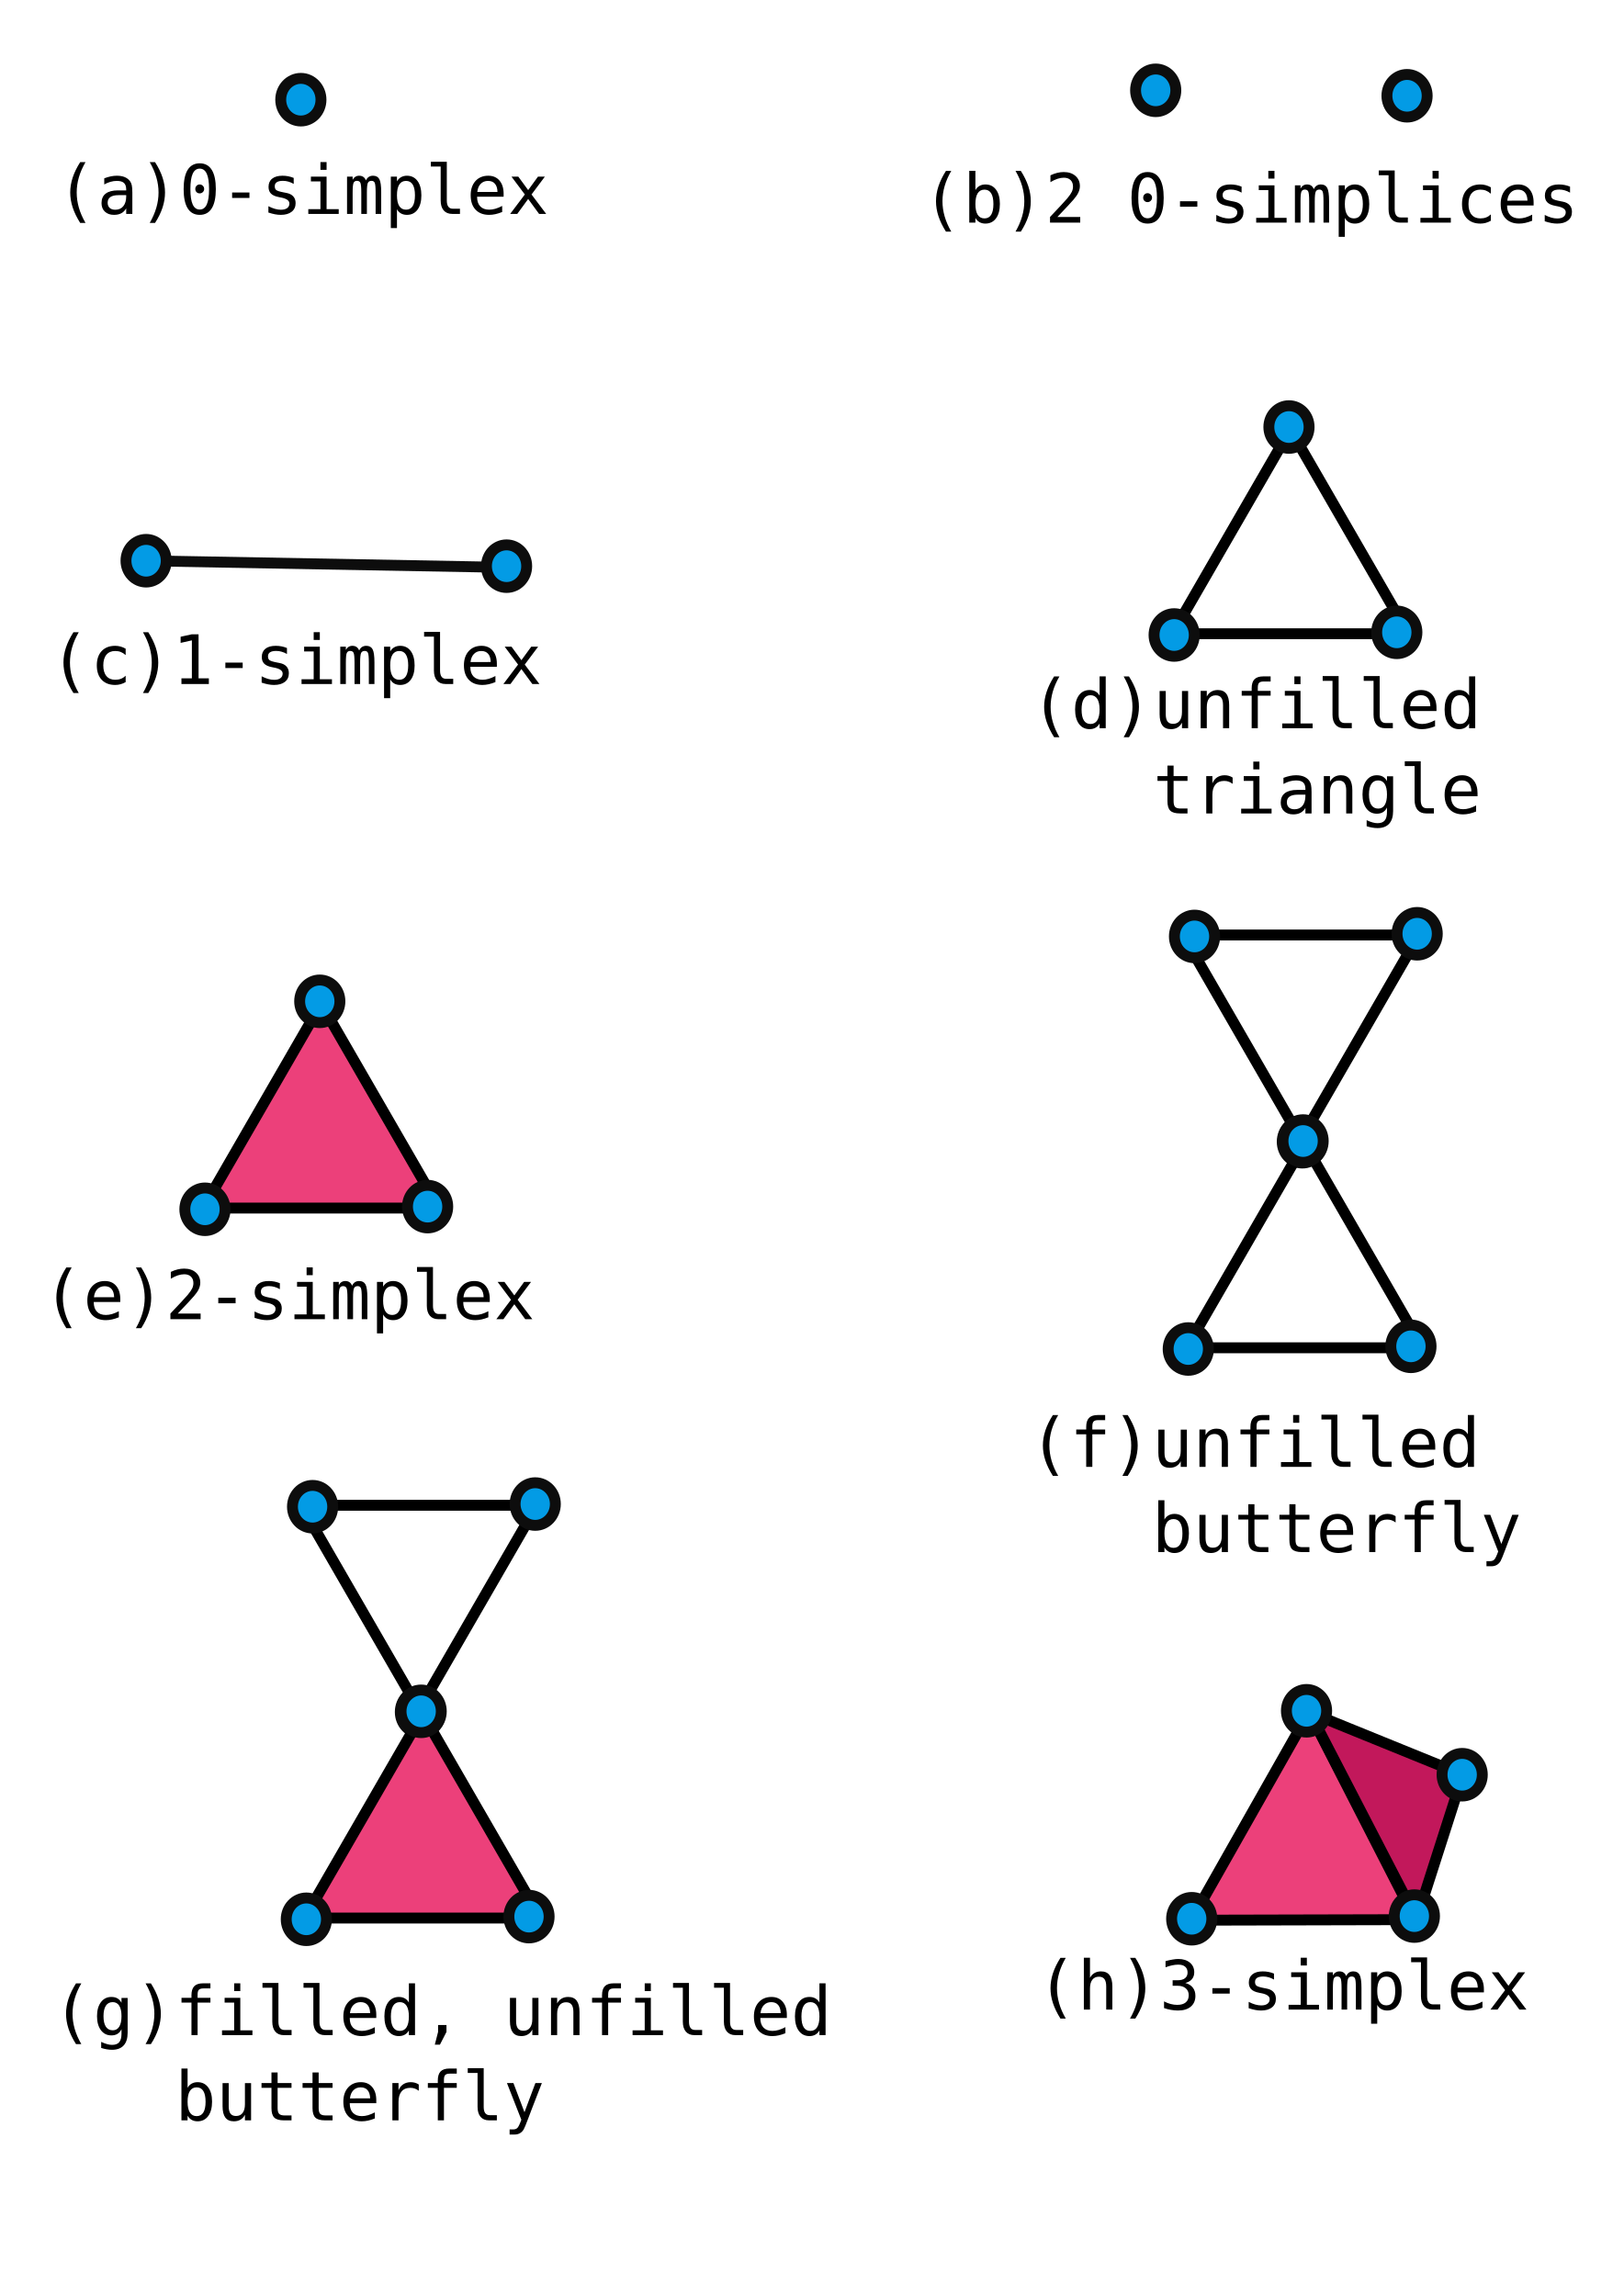
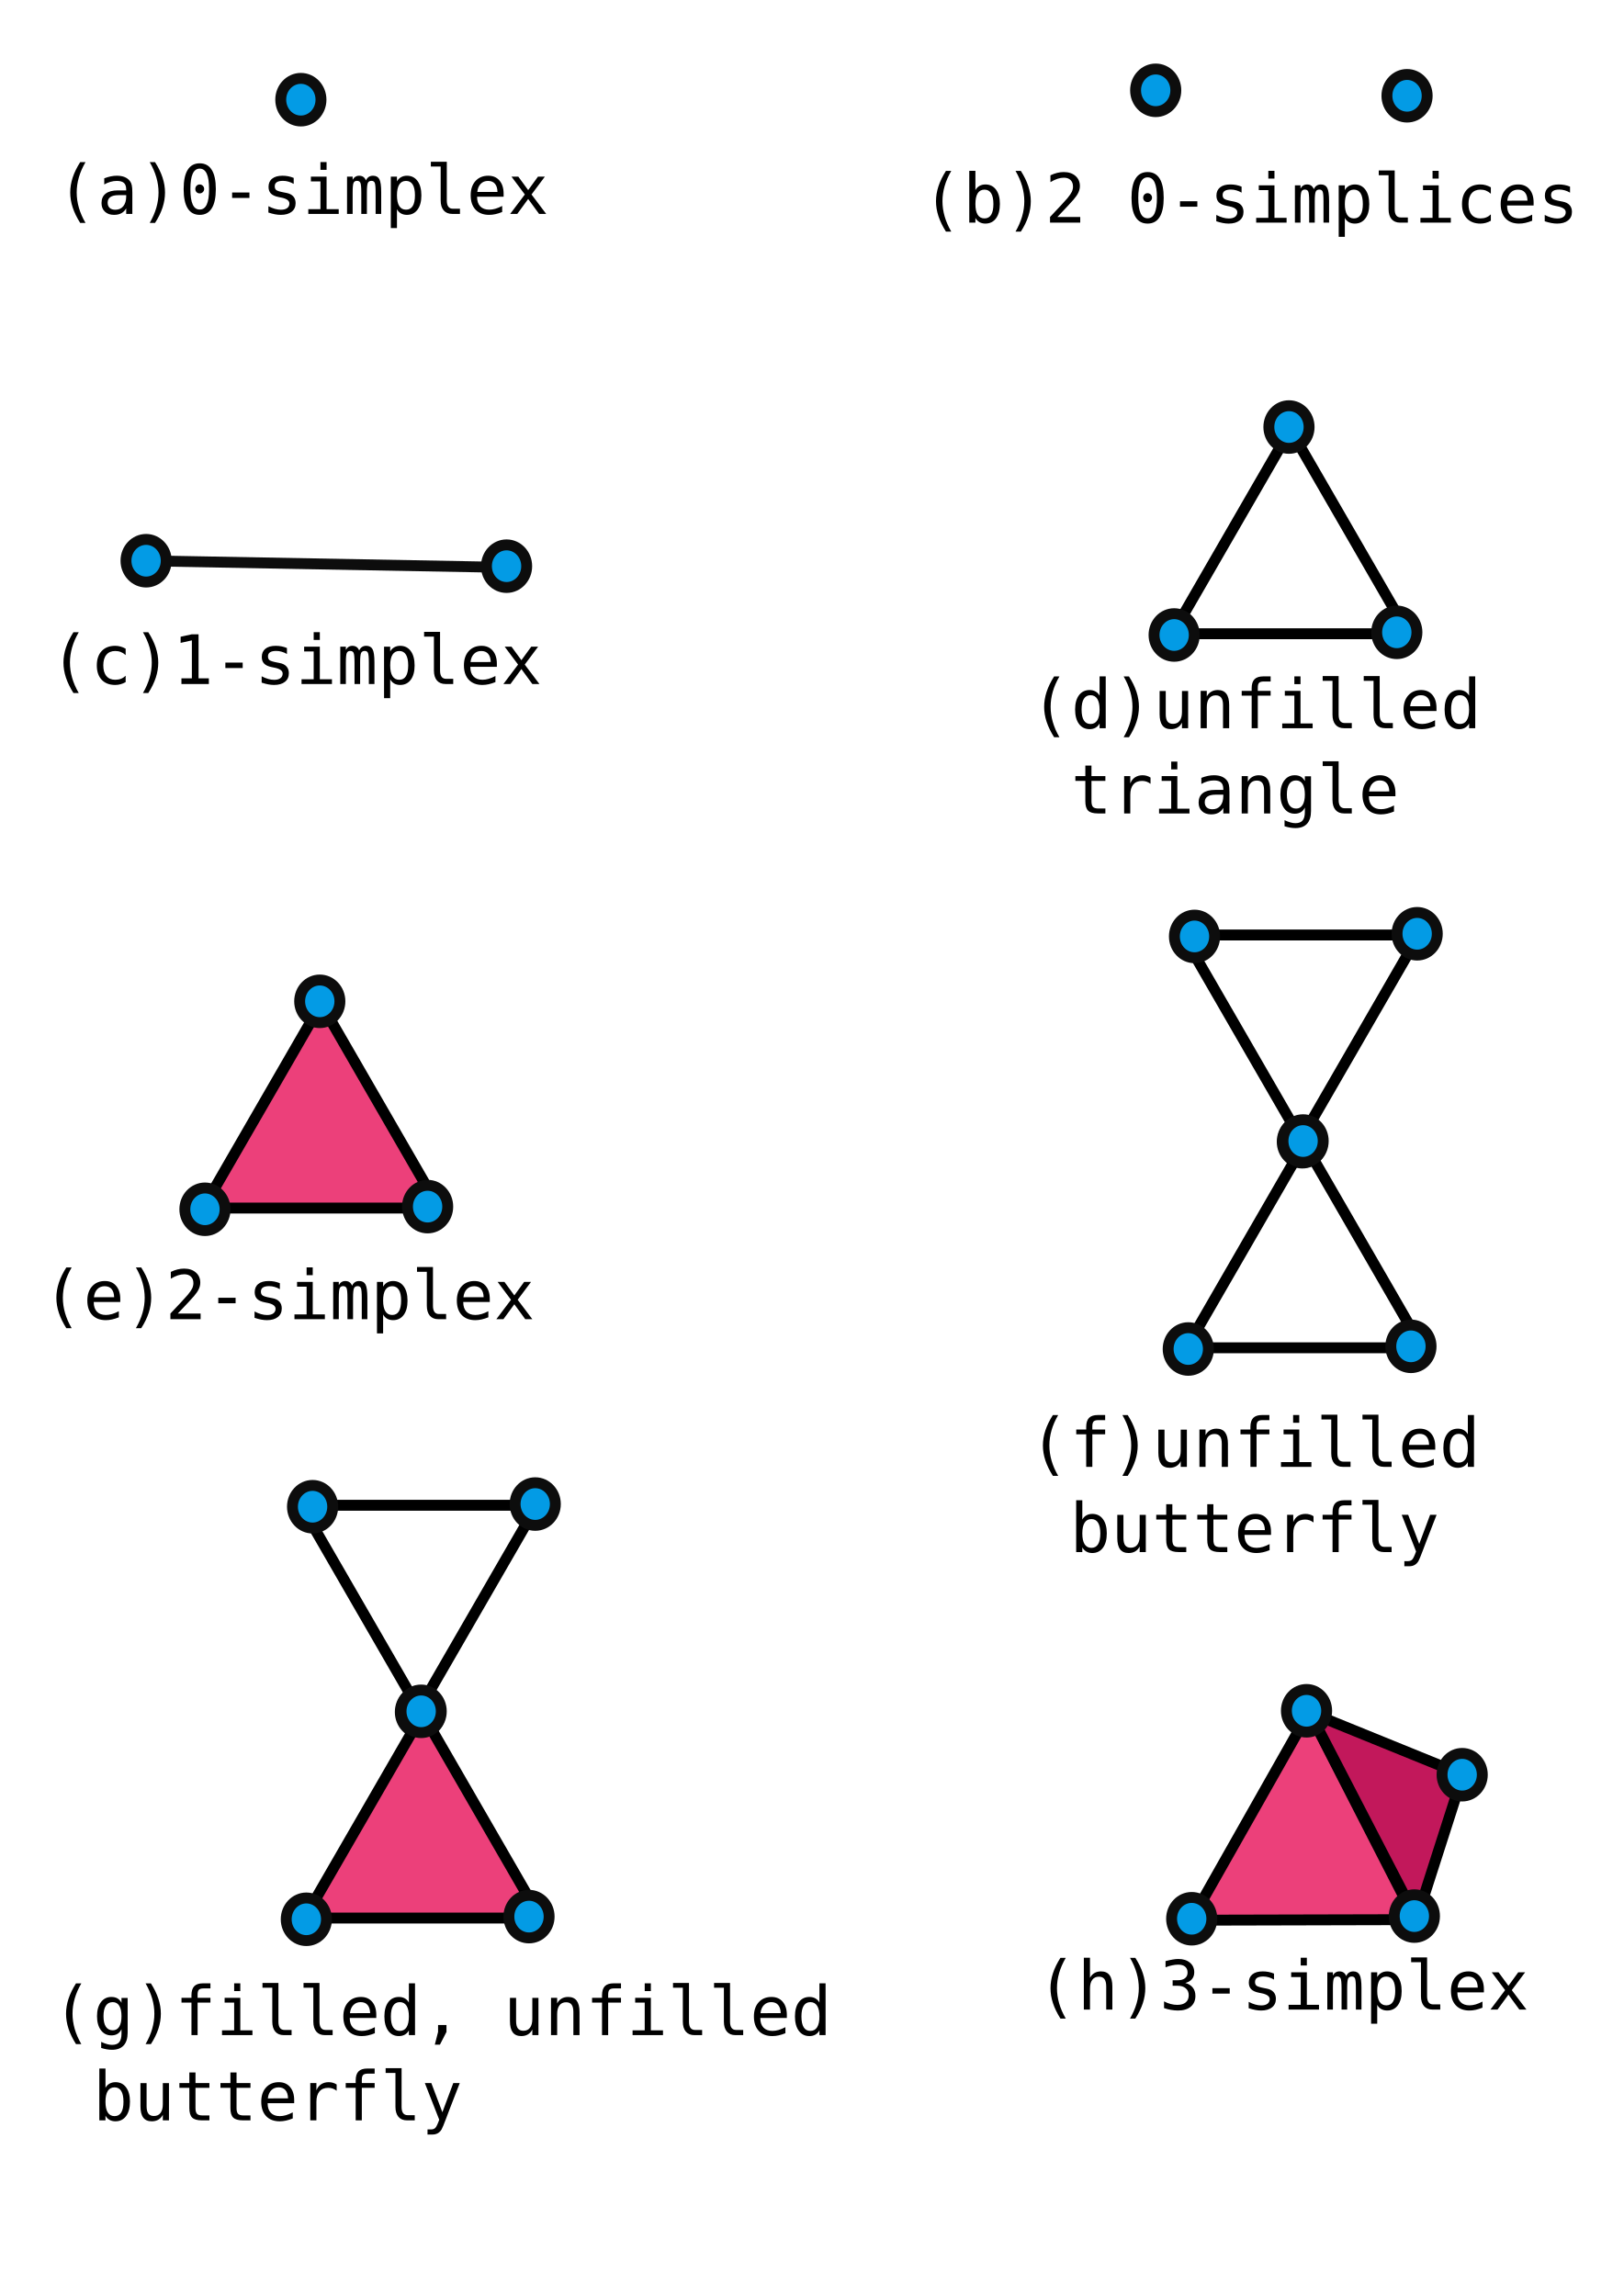
- <svg xmlns="http://www.w3.org/2000/svg" width="210mm" height="297mm" viewBox="0 0 744.094 1052.362" id="svg3336" version="1.1">
-   <defs id="defs3338" />
+ <svg xmlns="http://www.w3.org/2000/svg" id="svg3336" width="210mm" height="297mm" version="1.1" viewBox="0 0 744.094 1052.362">
  <g id="layer2">
    <g id="g3573" transform="translate(0,-40)">
      <path id="path3357" d="m 77.143,297.219 155.714,2.857" style="fill:none;fill-rule:evenodd;stroke:#0d0d0d;stroke-width:5;stroke-linecap:butt;stroke-linejoin:miter;stroke-miterlimit:4;stroke-dasharray:none;stroke-opacity:1" />
-       <ellipse ry="9.765" rx="9.222" cy="297.005" cx="66.958" id="path4159" style="fill:#039be5;fill-opacity:1;stroke:#0d0d0d;stroke-width:5;stroke-miterlimit:4;stroke-dasharray:none;stroke-opacity:1" />
-       <ellipse ry="9.765" rx="9.222" cy="299.505" cx="232.143" id="path4159-3" style="fill:#039be5;fill-opacity:1;stroke:#0d0d0d;stroke-width:5;stroke-miterlimit:4;stroke-dasharray:none;stroke-opacity:1" />
+       <ellipse id="path4159" cx="66.958" cy="297.005" rx="9.222" ry="9.765" style="fill:#039be5;fill-opacity:1;stroke:#0d0d0d;stroke-width:5;stroke-miterlimit:4;stroke-dasharray:none;stroke-opacity:1" />
+       <ellipse id="path4159-3" cx="232.143" cy="299.505" rx="9.222" ry="9.765" style="fill:#039be5;fill-opacity:1;stroke:#0d0d0d;stroke-width:5;stroke-miterlimit:4;stroke-dasharray:none;stroke-opacity:1" />
    </g>
    <ellipse style="fill:#039be5;fill-opacity:1;stroke:#0d0d0d;stroke-width:5;stroke-miterlimit:4;stroke-dasharray:none;stroke-opacity:1" id="path4159-3-6" cx="137.874" cy="45.689" rx="9.222" ry="9.765" />
    <g id="g4589" transform="translate(8,-12)">
-       <path id="path4233" d="m 528.057,304.597 55.274,-95.738 54.055,93.625 -110.339,0" style="fill:none;fill-rule:evenodd;stroke:#000000;stroke-width:5;stroke-linecap:butt;stroke-linejoin:miter;stroke-miterlimit:4;stroke-dasharray:none;stroke-opacity:1" />
-       <ellipse ry="9.765" rx="9.222" cy="301.823" cx="632.115" id="path4159-3-3" style="fill:#039be5;fill-opacity:1;stroke:#0d0d0d;stroke-width:5;stroke-miterlimit:4;stroke-dasharray:none;stroke-opacity:1" />
-       <ellipse ry="9.765" rx="9.222" cy="303.047" cx="530.082" id="path4159-5" style="fill:#039be5;fill-opacity:1;stroke:#0d0d0d;stroke-width:5;stroke-miterlimit:4;stroke-dasharray:none;stroke-opacity:1" />
-       <ellipse ry="9.765" rx="9.222" cy="207.726" cx="582.698" id="path4159-5-5" style="fill:#039be5;fill-opacity:1;stroke:#0d0d0d;stroke-width:5;stroke-miterlimit:4;stroke-dasharray:none;stroke-opacity:1" />
+       <path id="path4233" d="m 528.057,304.597 55.274,-95.738 54.055,93.625 -110.339,0" style="fill:none;fill-rule:evenodd;stroke:#000;stroke-width:5;stroke-linecap:butt;stroke-linejoin:miter;stroke-miterlimit:4;stroke-dasharray:none;stroke-opacity:1" />
+       <ellipse id="path4159-3-3" cx="632.115" cy="301.823" rx="9.222" ry="9.765" style="fill:#039be5;fill-opacity:1;stroke:#0d0d0d;stroke-width:5;stroke-miterlimit:4;stroke-dasharray:none;stroke-opacity:1" />
+       <ellipse id="path4159-5" cx="530.082" cy="303.047" rx="9.222" ry="9.765" style="fill:#039be5;fill-opacity:1;stroke:#0d0d0d;stroke-width:5;stroke-miterlimit:4;stroke-dasharray:none;stroke-opacity:1" />
+       <ellipse id="path4159-5-5" cx="582.698" cy="207.726" rx="9.222" ry="9.765" style="fill:#039be5;fill-opacity:1;stroke:#0d0d0d;stroke-width:5;stroke-miterlimit:4;stroke-dasharray:none;stroke-opacity:1" />
    </g>
    <g id="g4556" transform="translate(26,-48)">
-       <path id="path4233-6" d="m 65.904,603.82 55.274,-95.738 54.055,93.625 -110.339,0" style="fill:#ec407a;fill-opacity:1;fill-rule:evenodd;stroke:#000000;stroke-width:5;stroke-linecap:butt;stroke-linejoin:miter;stroke-miterlimit:4;stroke-dasharray:none;stroke-opacity:1" />
-       <ellipse ry="9.765" rx="9.222" cy="601.046" cx="169.962" id="path4159-3-3-2" style="fill:#039be5;fill-opacity:1;stroke:#0d0d0d;stroke-width:5;stroke-miterlimit:4;stroke-dasharray:none;stroke-opacity:1" />
-       <ellipse ry="9.765" rx="9.222" cy="602.27" cx="67.929" id="path4159-5-9" style="fill:#039be5;fill-opacity:1;stroke:#0d0d0d;stroke-width:5;stroke-miterlimit:4;stroke-dasharray:none;stroke-opacity:1" />
-       <ellipse ry="9.765" rx="9.222" cy="506.949" cx="120.545" id="path4159-5-5-1" style="fill:#039be5;fill-opacity:1;stroke:#0d0d0d;stroke-width:5;stroke-miterlimit:4;stroke-dasharray:none;stroke-opacity:1" />
+       <path id="path4233-6" d="m 65.904,603.82 55.274,-95.738 54.055,93.625 -110.339,0" style="fill:#ec407a;fill-opacity:1;fill-rule:evenodd;stroke:#000;stroke-width:5;stroke-linecap:butt;stroke-linejoin:miter;stroke-miterlimit:4;stroke-dasharray:none;stroke-opacity:1" />
+       <ellipse id="path4159-3-3-2" cx="169.962" cy="601.046" rx="9.222" ry="9.765" style="fill:#039be5;fill-opacity:1;stroke:#0d0d0d;stroke-width:5;stroke-miterlimit:4;stroke-dasharray:none;stroke-opacity:1" />
+       <ellipse id="path4159-5-9" cx="67.929" cy="602.27" rx="9.222" ry="9.765" style="fill:#039be5;fill-opacity:1;stroke:#0d0d0d;stroke-width:5;stroke-miterlimit:4;stroke-dasharray:none;stroke-opacity:1" />
+       <ellipse id="path4159-5-5-1" cx="120.545" cy="506.949" rx="9.222" ry="9.765" style="fill:#039be5;fill-opacity:1;stroke:#0d0d0d;stroke-width:5;stroke-miterlimit:4;stroke-dasharray:none;stroke-opacity:1" />
    </g>
    <ellipse style="fill:#039be5;fill-opacity:1;stroke:#0d0d0d;stroke-width:5;stroke-miterlimit:4;stroke-dasharray:none;stroke-opacity:1" id="path4159-7" cx="529.622" cy="41.398" rx="9.222" ry="9.765" />
    <ellipse style="fill:#039be5;fill-opacity:1;stroke:#0d0d0d;stroke-width:5;stroke-miterlimit:4;stroke-dasharray:none;stroke-opacity:1" id="path4159-3-0" cx="644.807" cy="43.898" rx="9.222" ry="9.765" />
-     <text xml:space="preserve" style="font-style:normal;font-weight:normal;font-size:40px;line-height:125%;font-family:sans-serif;letter-spacing:0px;word-spacing:0px;fill:#000000;fill-opacity:1;stroke:none;stroke-width:1px;stroke-linecap:butt;stroke-linejoin:miter;stroke-opacity:1" x="25.68" y="98.042" id="text4282">
-       <tspan id="tspan4284" x="25.68" y="98.042" style="font-style:normal;font-variant:normal;font-weight:normal;font-stretch:normal;font-size:31.25px;font-family:monospace;-inkscape-font-specification:monospace">(a)0-simplex</tspan>
+     <text style="font-style:normal;font-weight:400;font-size:40px;line-height:125%;font-family:sans-serif;letter-spacing:0;word-spacing:0;fill:#000;fill-opacity:1;stroke:none;stroke-width:1px;stroke-linecap:butt;stroke-linejoin:miter;stroke-opacity:1" id="text4282" x="25.68" y="98.042" xml:space="preserve">
+       <tspan id="tspan4284" x="25.68" y="98.042" style="font-style:normal;font-variant:normal;font-weight:400;font-stretch:normal;font-size:31.25px;font-family:monospace;-inkscape-font-specification:monospace">(a)0-simplex</tspan>
    </text>
-     <text xml:space="preserve" style="font-style:normal;font-weight:normal;font-size:40px;line-height:125%;font-family:sans-serif;letter-spacing:0px;word-spacing:0px;fill:#000000;fill-opacity:1;stroke:none;stroke-width:1px;stroke-linecap:butt;stroke-linejoin:miter;stroke-opacity:1" x="422.438" y="102.042" id="text4282-9">
-       <tspan id="tspan4284-3" x="422.438" y="102.042" style="font-style:normal;font-variant:normal;font-weight:normal;font-stretch:normal;font-size:31.25px;font-family:monospace;-inkscape-font-specification:monospace">(b)2 0-simplices</tspan>
+     <text style="font-style:normal;font-weight:400;font-size:40px;line-height:125%;font-family:sans-serif;letter-spacing:0;word-spacing:0;fill:#000;fill-opacity:1;stroke:none;stroke-width:1px;stroke-linecap:butt;stroke-linejoin:miter;stroke-opacity:1" id="text4282-9" x="422.438" y="102.042" xml:space="preserve">
+       <tspan id="tspan4284-3" x="422.438" y="102.042" style="font-style:normal;font-variant:normal;font-weight:400;font-stretch:normal;font-size:31.25px;font-family:monospace;-inkscape-font-specification:monospace">(b)2 0-simplices</tspan>
    </text>
-     <text xml:space="preserve" style="font-style:normal;font-weight:normal;font-size:40px;line-height:125%;font-family:sans-serif;letter-spacing:0px;word-spacing:0px;fill:#000000;fill-opacity:1;stroke:none;stroke-width:1px;stroke-linecap:butt;stroke-linejoin:miter;stroke-opacity:1" x="22.581" y="313.505" id="text4282-6">
-       <tspan id="tspan4284-0" x="22.581" y="313.505" style="font-style:normal;font-variant:normal;font-weight:normal;font-stretch:normal;font-size:31.25px;font-family:monospace;-inkscape-font-specification:monospace">(c)1-simplex</tspan>
+     <text style="font-style:normal;font-weight:400;font-size:40px;line-height:125%;font-family:sans-serif;letter-spacing:0;word-spacing:0;fill:#000;fill-opacity:1;stroke:none;stroke-width:1px;stroke-linecap:butt;stroke-linejoin:miter;stroke-opacity:1" id="text4282-6" x="22.581" y="313.505" xml:space="preserve">
+       <tspan id="tspan4284-0" x="22.581" y="313.505" style="font-style:normal;font-variant:normal;font-weight:400;font-stretch:normal;font-size:31.25px;font-family:monospace;-inkscape-font-specification:monospace">(c)1-simplex</tspan>
    </text>
-     <text xml:space="preserve" style="font-style:normal;font-weight:normal;font-size:40px;line-height:125%;font-family:sans-serif;letter-spacing:0px;word-spacing:0px;fill:#000000;fill-opacity:1;stroke:none;stroke-width:1px;stroke-linecap:butt;stroke-linejoin:miter;stroke-opacity:1" x="19.335" y="604.648" id="text4282-6-6">
-       <tspan id="tspan4284-0-1" x="19.335" y="604.648" style="font-style:normal;font-variant:normal;font-weight:normal;font-stretch:normal;font-size:31.25px;font-family:monospace;-inkscape-font-specification:monospace">(e)2-simplex</tspan>
+     <text style="font-style:normal;font-weight:400;font-size:40px;line-height:125%;font-family:sans-serif;letter-spacing:0;word-spacing:0;fill:#000;fill-opacity:1;stroke:none;stroke-width:1px;stroke-linecap:butt;stroke-linejoin:miter;stroke-opacity:1" id="text4282-6-6" x="19.335" y="604.648" xml:space="preserve">
+       <tspan id="tspan4284-0-1" x="19.335" y="604.648" style="font-style:normal;font-variant:normal;font-weight:400;font-stretch:normal;font-size:31.25px;font-family:monospace;-inkscape-font-specification:monospace">(e)2-simplex</tspan>
    </text>
    <g id="g4523" transform="translate(54.85714,-142.4286)">
-       <g transform="matrix(-1,0,0,-1,1087.143,1236.153)" id="g4517">
-         <path style="fill:none;fill-rule:evenodd;stroke:#000000;stroke-width:5;stroke-linecap:butt;stroke-linejoin:miter;stroke-miterlimit:4;stroke-dasharray:none;stroke-opacity:1" d="m 490.53,667.287 55.274,-95.738 54.055,93.625 -110.339,0" id="path4233-61" />
+       <g id="g4517" transform="matrix(-1,0,0,-1,1087.143,1236.153)">
+         <path style="fill:none;fill-rule:evenodd;stroke:#000;stroke-width:5;stroke-linecap:butt;stroke-linejoin:miter;stroke-miterlimit:4;stroke-dasharray:none;stroke-opacity:1" id="path4233-61" d="m 490.53,667.287 55.274,-95.738 54.055,93.625 -110.339,0" />
        <ellipse style="fill:#039be5;fill-opacity:1;stroke:#0d0d0d;stroke-width:5;stroke-miterlimit:4;stroke-dasharray:none;stroke-opacity:1" id="path4159-3-3-29" cx="594.588" cy="664.513" rx="9.222" ry="9.765" />
        <ellipse style="fill:#039be5;fill-opacity:1;stroke:#0d0d0d;stroke-width:5;stroke-miterlimit:4;stroke-dasharray:none;stroke-opacity:1" id="path4159-5-3" cx="492.555" cy="665.737" rx="9.222" ry="9.765" />
        <ellipse style="fill:#039be5;fill-opacity:1;stroke:#0d0d0d;stroke-width:5;stroke-miterlimit:4;stroke-dasharray:none;stroke-opacity:1" id="path4159-5-5-19" cx="545.171" cy="570.416" rx="9.222" ry="9.765" />
      </g>
-       <g transform="translate(47.14286,237.8571)" id="g4511">
-         <path style="fill:none;fill-rule:evenodd;stroke:#000000;stroke-width:5;stroke-linecap:butt;stroke-linejoin:miter;stroke-miterlimit:4;stroke-dasharray:none;stroke-opacity:1" d="m 440.53,524.429 55.274,-95.738 54.055,93.625 -110.339,0" id="path4233-61-4" />
+       <g id="g4511" transform="translate(47.14286,237.8571)">
+         <path style="fill:none;fill-rule:evenodd;stroke:#000;stroke-width:5;stroke-linecap:butt;stroke-linejoin:miter;stroke-miterlimit:4;stroke-dasharray:none;stroke-opacity:1" id="path4233-61-4" d="m 440.53,524.429 55.274,-95.738 54.055,93.625 -110.339,0" />
        <ellipse style="fill:#039be5;fill-opacity:1;stroke:#0d0d0d;stroke-width:5;stroke-miterlimit:4;stroke-dasharray:none;stroke-opacity:1" id="path4159-3-3-29-7" cx="544.588" cy="521.656" rx="9.222" ry="9.765" />
        <ellipse style="fill:#039be5;fill-opacity:1;stroke:#0d0d0d;stroke-width:5;stroke-miterlimit:4;stroke-dasharray:none;stroke-opacity:1" id="path4159-5-3-8" cx="442.555" cy="522.88" rx="9.222" ry="9.765" />
        <ellipse style="fill:#039be5;fill-opacity:1;stroke:#0d0d0d;stroke-width:5;stroke-miterlimit:4;stroke-dasharray:none;stroke-opacity:1" id="path4159-5-5-19-4" cx="495.171" cy="427.559" rx="9.222" ry="9.765" />
      </g>
    </g>
    <g id="g4685" transform="translate(-250.1168,-89.03046)">
-       <path id="path4233-61-7" d="m 497.422,776.855 -55.274,95.738 -54.055,-93.625 110.339,0" style="fill:none;fill-rule:evenodd;stroke:#000000;stroke-width:5;stroke-linecap:butt;stroke-linejoin:miter;stroke-miterlimit:4;stroke-dasharray:none;stroke-opacity:1" />
-       <ellipse transform="scale(-1,-1)" ry="9.765" rx="9.222" cy="-779.629" cx="-393.364" id="path4159-3-3-29-6" style="fill:#039be5;fill-opacity:1;stroke:#0d0d0d;stroke-width:5;stroke-miterlimit:4;stroke-dasharray:none;stroke-opacity:1" />
-       <ellipse transform="scale(-1,-1)" ry="9.765" rx="9.222" cy="-778.404" cx="-495.397" id="path4159-5-3-5" style="fill:#039be5;fill-opacity:1;stroke:#0d0d0d;stroke-width:5;stroke-miterlimit:4;stroke-dasharray:none;stroke-opacity:1" />
-       <ellipse transform="scale(-1,-1)" ry="9.765" rx="9.222" cy="-873.726" cx="-442.781" id="path4159-5-5-19-6" style="fill:#039be5;fill-opacity:1;stroke:#0d0d0d;stroke-width:5;stroke-miterlimit:4;stroke-dasharray:none;stroke-opacity:1" />
-       <path id="path4233-61-4-3" d="m 388.482,970.275 55.274,-95.738 54.055,93.625 -110.339,0" style="fill:#ec407a;fill-opacity:1;fill-rule:evenodd;stroke:#000000;stroke-width:5;stroke-linecap:butt;stroke-linejoin:miter;stroke-miterlimit:4;stroke-dasharray:none;stroke-opacity:1" />
-       <ellipse ry="9.765" rx="9.222" cy="967.501" cx="492.54" id="path4159-3-3-29-7-7" style="fill:#039be5;fill-opacity:1;stroke:#0d0d0d;stroke-width:5;stroke-miterlimit:4;stroke-dasharray:none;stroke-opacity:1" />
-       <ellipse ry="9.765" rx="9.222" cy="968.726" cx="390.507" id="path4159-5-3-8-4" style="fill:#039be5;fill-opacity:1;stroke:#0d0d0d;stroke-width:5;stroke-miterlimit:4;stroke-dasharray:none;stroke-opacity:1" />
-       <ellipse ry="9.765" rx="9.222" cy="873.404" cx="443.123" id="path4159-5-5-19-4-5" style="fill:#039be5;fill-opacity:1;stroke:#0d0d0d;stroke-width:5;stroke-miterlimit:4;stroke-dasharray:none;stroke-opacity:1" />
+       <path id="path4233-61-7" d="m 497.422,776.855 -55.274,95.738 -54.055,-93.625 110.339,0" style="fill:none;fill-rule:evenodd;stroke:#000;stroke-width:5;stroke-linecap:butt;stroke-linejoin:miter;stroke-miterlimit:4;stroke-dasharray:none;stroke-opacity:1" />
+       <ellipse id="path4159-3-3-29-6" cx="-393.364" cy="-779.629" rx="9.222" ry="9.765" transform="scale(-1,-1)" style="fill:#039be5;fill-opacity:1;stroke:#0d0d0d;stroke-width:5;stroke-miterlimit:4;stroke-dasharray:none;stroke-opacity:1" />
+       <ellipse id="path4159-5-3-5" cx="-495.397" cy="-778.404" rx="9.222" ry="9.765" transform="scale(-1,-1)" style="fill:#039be5;fill-opacity:1;stroke:#0d0d0d;stroke-width:5;stroke-miterlimit:4;stroke-dasharray:none;stroke-opacity:1" />
+       <ellipse id="path4159-5-5-19-6" cx="-442.781" cy="-873.726" rx="9.222" ry="9.765" transform="scale(-1,-1)" style="fill:#039be5;fill-opacity:1;stroke:#0d0d0d;stroke-width:5;stroke-miterlimit:4;stroke-dasharray:none;stroke-opacity:1" />
+       <path id="path4233-61-4-3" d="m 388.482,970.275 55.274,-95.738 54.055,93.625 -110.339,0" style="fill:#ec407a;fill-opacity:1;fill-rule:evenodd;stroke:#000;stroke-width:5;stroke-linecap:butt;stroke-linejoin:miter;stroke-miterlimit:4;stroke-dasharray:none;stroke-opacity:1" />
+       <ellipse id="path4159-3-3-29-7-7" cx="492.54" cy="967.501" rx="9.222" ry="9.765" style="fill:#039be5;fill-opacity:1;stroke:#0d0d0d;stroke-width:5;stroke-miterlimit:4;stroke-dasharray:none;stroke-opacity:1" />
+       <ellipse id="path4159-5-3-8-4" cx="390.507" cy="968.726" rx="9.222" ry="9.765" style="fill:#039be5;fill-opacity:1;stroke:#0d0d0d;stroke-width:5;stroke-miterlimit:4;stroke-dasharray:none;stroke-opacity:1" />
+       <ellipse id="path4159-5-5-19-4-5" cx="443.123" cy="873.404" rx="9.222" ry="9.765" style="fill:#039be5;fill-opacity:1;stroke:#0d0d0d;stroke-width:5;stroke-miterlimit:4;stroke-dasharray:none;stroke-opacity:1" />
    </g>
-     <text xml:space="preserve" style="font-style:normal;font-weight:normal;font-size:40px;line-height:125%;font-family:sans-serif;letter-spacing:0px;word-spacing:0px;fill:#000000;fill-opacity:0;stroke:none;stroke-width:1px;stroke-linecap:butt;stroke-linejoin:miter;stroke-opacity:1;" x="-112.088" y="355.648" id="text4282-6-2">
-       <tspan id="tspan4284-0-5" x="-112.088" y="355.648" style="font-style:normal;font-variant:normal;font-weight:normal;font-stretch:normal;font-family:monospace;-inkscape-font-specification:monospace;fill:#000000;fill-opacity:0;">(c)1-simplex</tspan>
+     <text style="font-style:normal;font-weight:400;font-size:40px;line-height:125%;font-family:sans-serif;letter-spacing:0;word-spacing:0;fill:#000;fill-opacity:0;stroke:none;stroke-width:1px;stroke-linecap:butt;stroke-linejoin:miter;stroke-opacity:1" id="text4282-6-2" x="-112.088" y="355.648" xml:space="preserve">
+       <tspan id="tspan4284-0-5" x="-112.088" y="355.648" style="font-style:normal;font-variant:normal;font-weight:400;font-stretch:normal;font-family:monospace;-inkscape-font-specification:monospace;fill:#000;fill-opacity:0">(c)1-simplex</tspan>
    </text>
-     <text xml:space="preserve" style="font-style:normal;font-weight:normal;font-size:40px;line-height:125%;font-family:sans-serif;letter-spacing:0px;word-spacing:0px;fill:#000000;fill-opacity:1;stroke:none;stroke-width:1px;stroke-linecap:butt;stroke-linejoin:miter;stroke-opacity:1" x="472" y="333.768" id="text4282-6-4">
-       <tspan id="tspan4284-0-7" x="472" y="333.768" style="font-style:normal;font-variant:normal;font-weight:normal;font-stretch:normal;font-size:31.25px;font-family:monospace;-inkscape-font-specification:monospace">(d)unfilled</tspan>
-       <tspan x="472" y="372.831" style="font-style:normal;font-variant:normal;font-weight:normal;font-stretch:normal;font-size:31.25px;font-family:monospace;-inkscape-font-specification:monospace" id="tspan4731">   triangle</tspan>
+     <text style="font-style:normal;font-weight:400;font-size:40px;line-height:125%;font-family:sans-serif;letter-spacing:0;word-spacing:0;fill:#000;fill-opacity:1;stroke:none;stroke-width:1px;stroke-linecap:butt;stroke-linejoin:miter;stroke-opacity:1" id="text4282-6-4" x="472" y="333.768" xml:space="preserve">
+       <tspan id="tspan4284-0-7" x="472" y="333.768" style="font-style:normal;font-variant:normal;font-weight:400;font-stretch:normal;font-size:31.25px;font-family:monospace;-inkscape-font-specification:monospace">(d)unfilled</tspan>
+       <tspan style="font-style:normal;font-variant:normal;font-weight:400;font-stretch:normal;font-size:31.25px;font-family:monospace;-inkscape-font-specification:monospace" id="tspan4731" x="472" y="372.831"> triangle</tspan>
    </text>
-     <text xml:space="preserve" style="font-style:normal;font-weight:normal;font-size:40px;line-height:125%;font-family:sans-serif;letter-spacing:0px;word-spacing:0px;fill:#000000;fill-opacity:1;stroke:none;stroke-width:1px;stroke-linecap:butt;stroke-linejoin:miter;stroke-opacity:1" x="23.769" y="932.791" id="text4282-6-6-4">
-       <tspan x="23.769" y="932.791" style="font-style:normal;font-variant:normal;font-weight:normal;font-stretch:normal;font-size:31.25px;font-family:monospace;-inkscape-font-specification:monospace" id="tspan3549">(g)filled, unfilled</tspan>
-       <tspan x="23.769" y="971.853" style="font-style:normal;font-variant:normal;font-weight:normal;font-stretch:normal;font-size:31.25px;font-family:monospace;-inkscape-font-specification:monospace" id="tspan4781">   butterfly</tspan>
+     <text style="font-style:normal;font-weight:400;font-size:40px;line-height:125%;font-family:sans-serif;letter-spacing:0;word-spacing:0;fill:#000;fill-opacity:1;stroke:none;stroke-width:1px;stroke-linecap:butt;stroke-linejoin:miter;stroke-opacity:1" id="text4282-6-6-4" x="23.769" y="932.791" xml:space="preserve">
+       <tspan style="font-style:normal;font-variant:normal;font-weight:400;font-stretch:normal;font-size:31.25px;font-family:monospace;-inkscape-font-specification:monospace" id="tspan3549" x="23.769" y="932.791">(g)filled, unfilled</tspan>
+       <tspan style="font-style:normal;font-variant:normal;font-weight:400;font-stretch:normal;font-size:31.25px;font-family:monospace;-inkscape-font-specification:monospace" id="tspan4781" x="23.769" y="971.853"> butterfly</tspan>
    </text>
    <g id="g4845" transform="translate(47.14286,19.42857)">
-       <path id="path4841" d="m 552.806,765.226 -54.043,95.459 102.783,-0.253 z" style="fill:#ec407a;fill-opacity:1;fill-rule:evenodd;stroke:#000000;stroke-width:5;stroke-linecap:butt;stroke-linejoin:miter;stroke-miterlimit:4;stroke-dasharray:none;stroke-opacity:1" />
-       <path id="path4843" d="m 553.059,765.479 70.206,28.537 -21.213,66.165 z" style="fill:#c2185b;fill-opacity:1;fill-rule:evenodd;stroke:#000000;stroke-width:5;stroke-linecap:butt;stroke-linejoin:miter;stroke-miterlimit:4;stroke-dasharray:none;stroke-opacity:1" />
-       <ellipse ry="9.765" rx="9.222" cy="858.798" cx="601.016" id="path4159-3-3-7" style="fill:#039be5;fill-opacity:1;stroke:#0d0d0d;stroke-width:5;stroke-miterlimit:4;stroke-dasharray:none;stroke-opacity:1" />
-       <ellipse ry="9.765" rx="9.222" cy="860.023" cx="498.984" id="path4159-5-8" style="fill:#039be5;fill-opacity:1;stroke:#0d0d0d;stroke-width:5;stroke-miterlimit:4;stroke-dasharray:none;stroke-opacity:1" />
-       <ellipse ry="9.765" rx="9.222" cy="764.701" cx="551.599" id="path4159-5-5-6" style="fill:#039be5;fill-opacity:1;stroke:#0d0d0d;stroke-width:5;stroke-miterlimit:4;stroke-dasharray:none;stroke-opacity:1" />
-       <ellipse ry="9.765" rx="9.222" cy="794.005" cx="622.929" id="path4159-3-3-7-8" style="fill:#039be5;fill-opacity:1;stroke:#0d0d0d;stroke-width:5;stroke-miterlimit:4;stroke-dasharray:none;stroke-opacity:1" />
+       <path id="path4841" d="m 552.806,765.226 -54.043,95.459 102.783,-0.253 z" style="fill:#ec407a;fill-opacity:1;fill-rule:evenodd;stroke:#000;stroke-width:5;stroke-linecap:butt;stroke-linejoin:miter;stroke-miterlimit:4;stroke-dasharray:none;stroke-opacity:1" />
+       <path id="path4843" d="m 553.059,765.479 70.206,28.537 -21.213,66.165 z" style="fill:#c2185b;fill-opacity:1;fill-rule:evenodd;stroke:#000;stroke-width:5;stroke-linecap:butt;stroke-linejoin:miter;stroke-miterlimit:4;stroke-dasharray:none;stroke-opacity:1" />
+       <ellipse id="path4159-3-3-7" cx="601.016" cy="858.798" rx="9.222" ry="9.765" style="fill:#039be5;fill-opacity:1;stroke:#0d0d0d;stroke-width:5;stroke-miterlimit:4;stroke-dasharray:none;stroke-opacity:1" />
+       <ellipse id="path4159-5-8" cx="498.984" cy="860.023" rx="9.222" ry="9.765" style="fill:#039be5;fill-opacity:1;stroke:#0d0d0d;stroke-width:5;stroke-miterlimit:4;stroke-dasharray:none;stroke-opacity:1" />
+       <ellipse id="path4159-5-5-6" cx="551.599" cy="764.701" rx="9.222" ry="9.765" style="fill:#039be5;fill-opacity:1;stroke:#0d0d0d;stroke-width:5;stroke-miterlimit:4;stroke-dasharray:none;stroke-opacity:1" />
+       <ellipse id="path4159-3-3-7-8" cx="622.929" cy="794.005" rx="9.222" ry="9.765" style="fill:#039be5;fill-opacity:1;stroke:#0d0d0d;stroke-width:5;stroke-miterlimit:4;stroke-dasharray:none;stroke-opacity:1" />
    </g>
-     <text xml:space="preserve" style="font-style:normal;font-weight:normal;font-size:40px;line-height:125%;font-family:sans-serif;letter-spacing:0px;word-spacing:0px;fill:#000000;fill-opacity:1;stroke:none;stroke-width:1px;stroke-linecap:butt;stroke-linejoin:miter;stroke-opacity:1" x="474.912" y="921.076" id="text4282-6-6-8">
-       <tspan id="tspan4284-0-1-43" x="474.912" y="921.076" style="font-style:normal;font-variant:normal;font-weight:normal;font-stretch:normal;font-size:31.25px;font-family:monospace;-inkscape-font-specification:monospace">(h)3-simplex</tspan>
+     <text style="font-style:normal;font-weight:400;font-size:40px;line-height:125%;font-family:sans-serif;letter-spacing:0;word-spacing:0;fill:#000;fill-opacity:1;stroke:none;stroke-width:1px;stroke-linecap:butt;stroke-linejoin:miter;stroke-opacity:1" id="text4282-6-6-8" x="474.912" y="921.076" xml:space="preserve">
+       <tspan id="tspan4284-0-1-43" x="474.912" y="921.076" style="font-style:normal;font-variant:normal;font-weight:400;font-stretch:normal;font-size:31.25px;font-family:monospace;-inkscape-font-specification:monospace">(h)3-simplex</tspan>
    </text>
-     <flowRoot xml:space="preserve" id="flowRoot3541" style="fill:black;stroke:none;stroke-opacity:1;stroke-width:1px;stroke-linejoin:miter;stroke-linecap:butt;fill-opacity:1;font-family:sans-serif;font-style:normal;font-weight:normal;font-size:40px;line-height:125%;letter-spacing:0px;word-spacing:0px">
+     <flowRoot id="flowRoot3541" xml:space="preserve" style="fill:#000;stroke:none;stroke-opacity:1;stroke-width:1px;stroke-linejoin:miter;stroke-linecap:butt;fill-opacity:1;font-family:sans-serif;font-style:normal;font-weight:400;font-size:40px;line-height:125%;letter-spacing:0;word-spacing:0">
      <flowRegion id="flowRegion3543">
        <rect id="rect3545" width="375.777" height="42.426" x="-70.711" y="983.672" />
      </flowRegion>
      <flowPara id="flowPara3547" />
    </flowRoot>
-     <text xml:space="preserve" style="font-style:normal;font-weight:normal;font-size:40px;line-height:125%;font-family:sans-serif;letter-spacing:0px;word-spacing:0px;fill:#000000;fill-opacity:1;stroke:none;stroke-width:1px;stroke-linecap:butt;stroke-linejoin:miter;stroke-opacity:1" x="471.428" y="672.321" id="text4282-6-6-8-3">
-       <tspan id="tspan4284-0-1-43-6" x="471.428" y="672.321" style="font-style:normal;font-variant:normal;font-weight:normal;font-stretch:normal;font-size:31.25px;font-family:monospace;-inkscape-font-specification:monospace">(f)unfilled</tspan>
-       <tspan x="471.428" y="711.384" style="font-style:normal;font-variant:normal;font-weight:normal;font-stretch:normal;font-size:31.25px;font-family:monospace;-inkscape-font-specification:monospace" id="tspan3571">   butterfly</tspan>
+     <text style="font-style:normal;font-weight:400;font-size:40px;line-height:125%;font-family:sans-serif;letter-spacing:0;word-spacing:0;fill:#000;fill-opacity:1;stroke:none;stroke-width:1px;stroke-linecap:butt;stroke-linejoin:miter;stroke-opacity:1" id="text4282-6-6-8-3" x="471.428" y="672.321" xml:space="preserve">
+       <tspan id="tspan4284-0-1-43-6" x="471.428" y="672.321" style="font-style:normal;font-variant:normal;font-weight:400;font-stretch:normal;font-size:31.25px;font-family:monospace;-inkscape-font-specification:monospace">(f)unfilled</tspan>
+       <tspan style="font-style:normal;font-variant:normal;font-weight:400;font-stretch:normal;font-size:31.25px;font-family:monospace;-inkscape-font-specification:monospace" id="tspan3571" x="471.428" y="711.384"> butterfly</tspan>
    </text>
  </g>
</svg>
